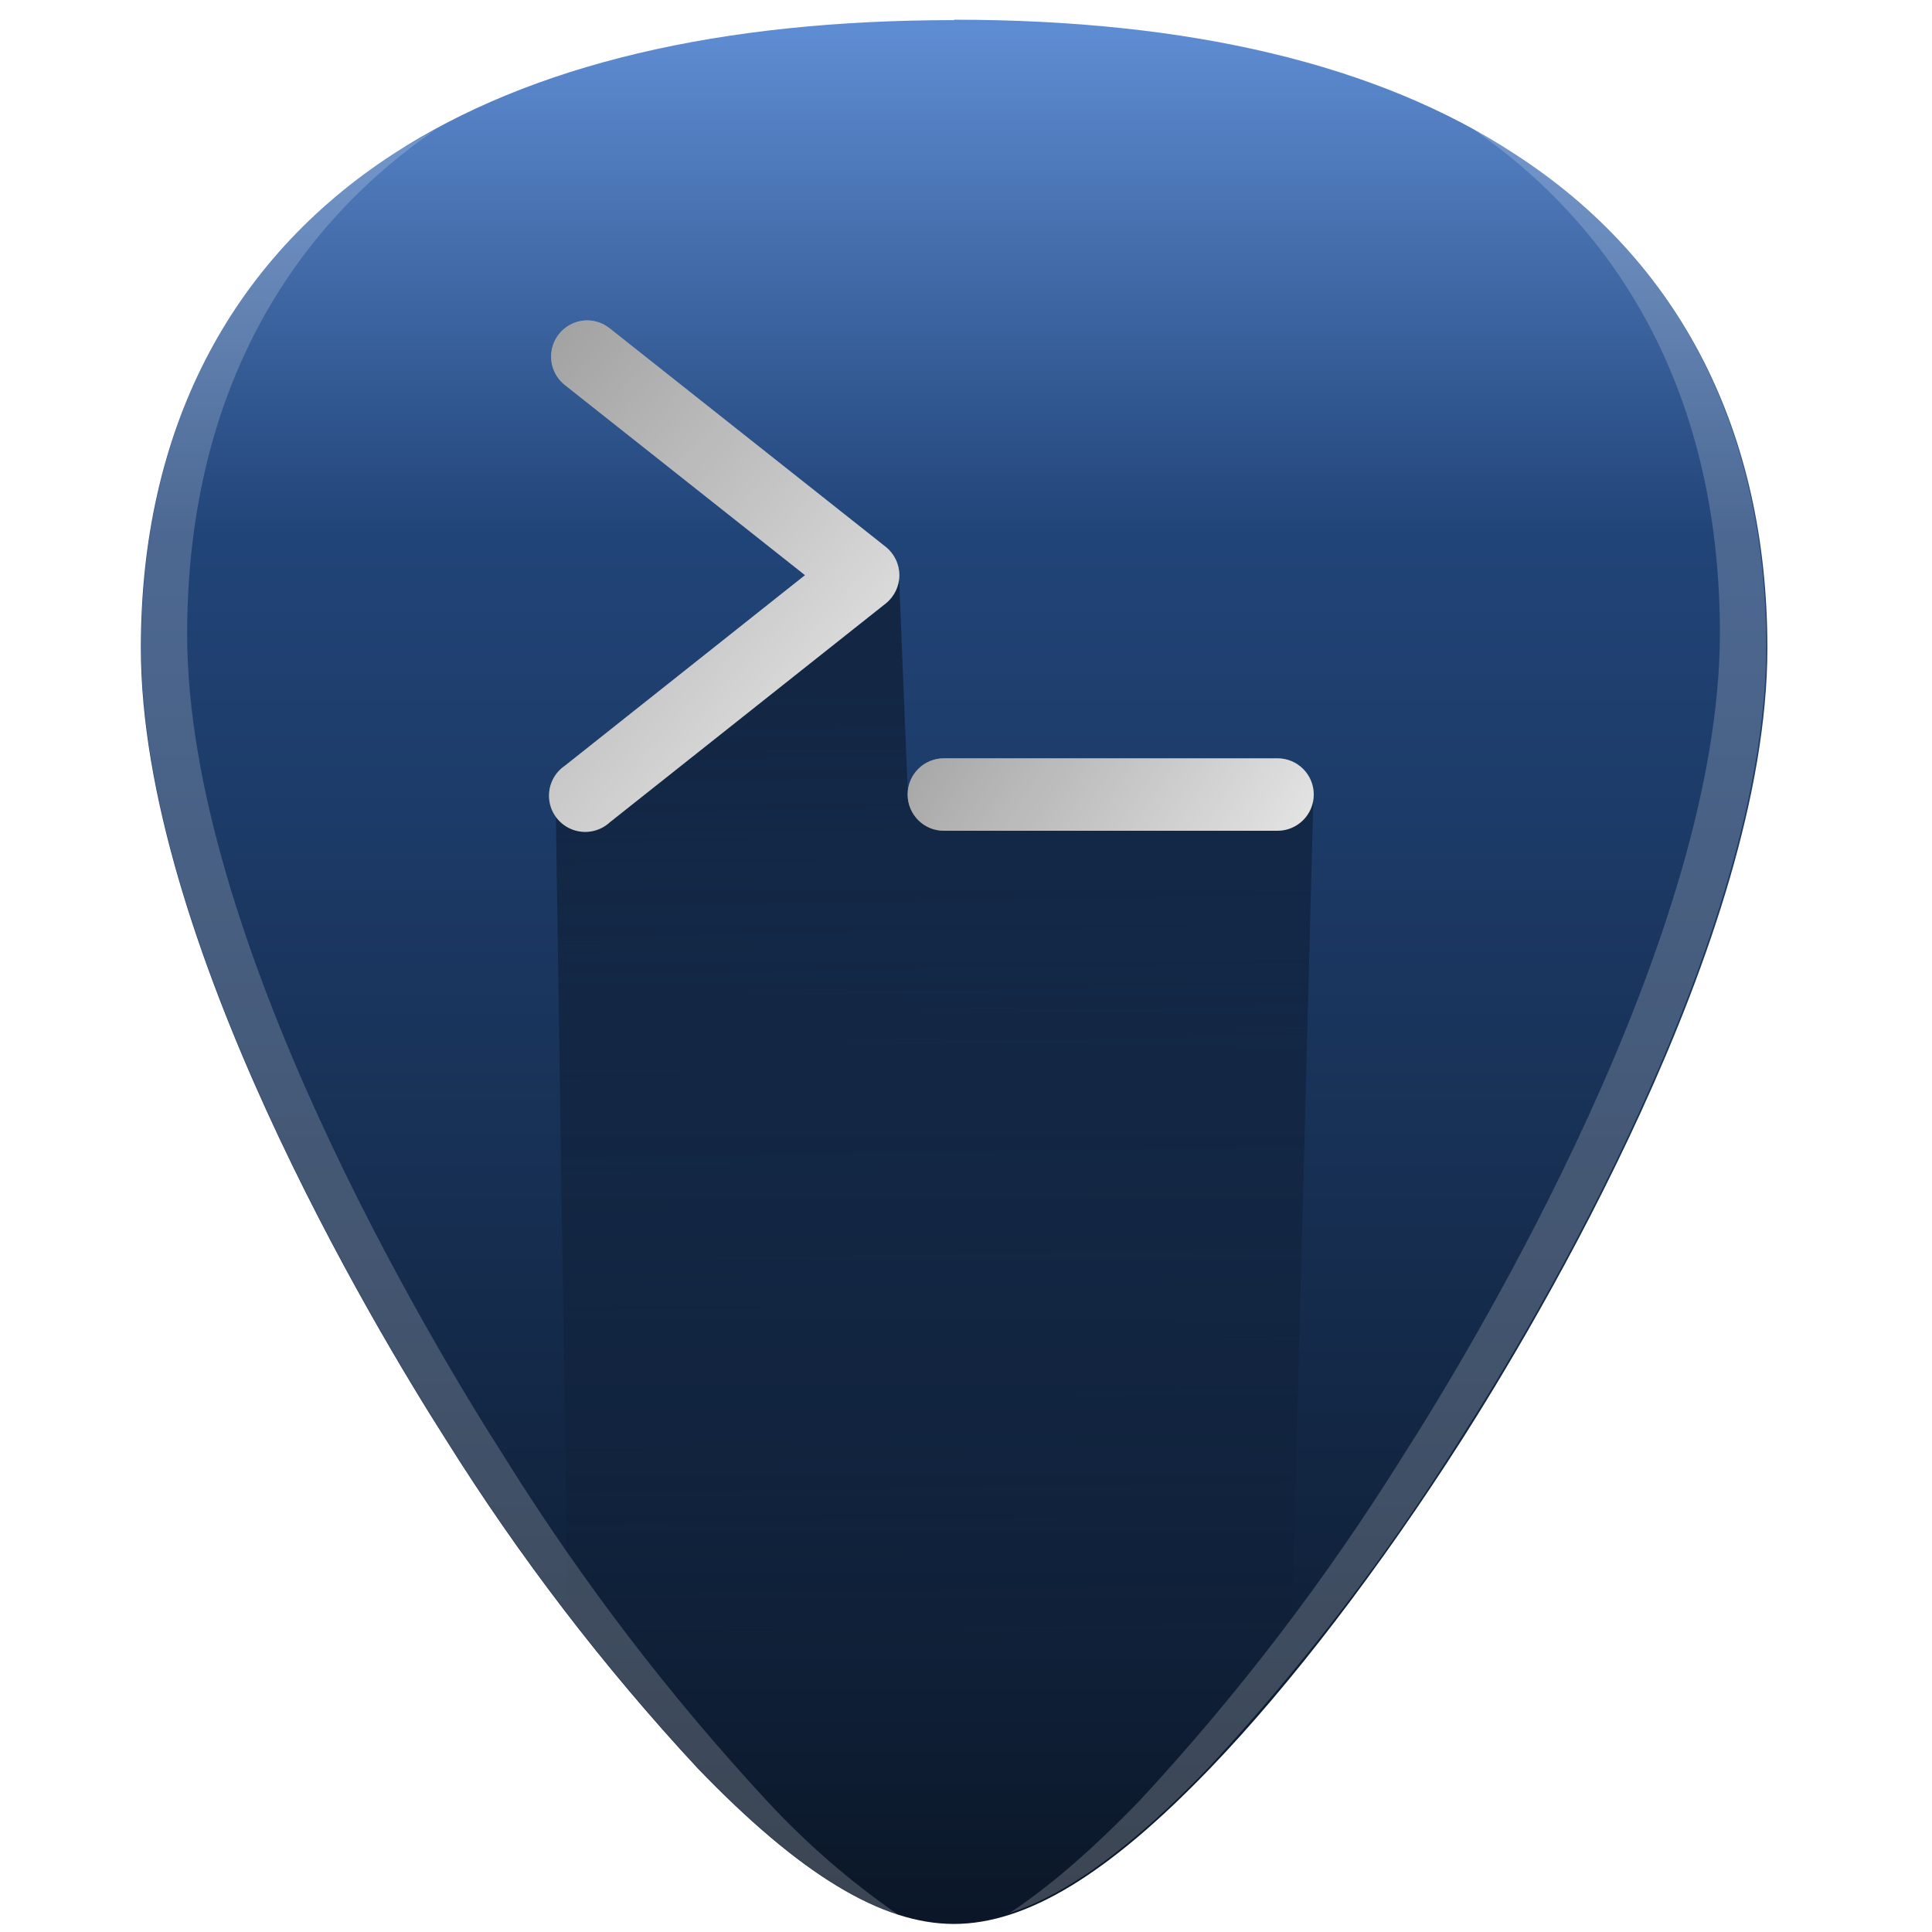
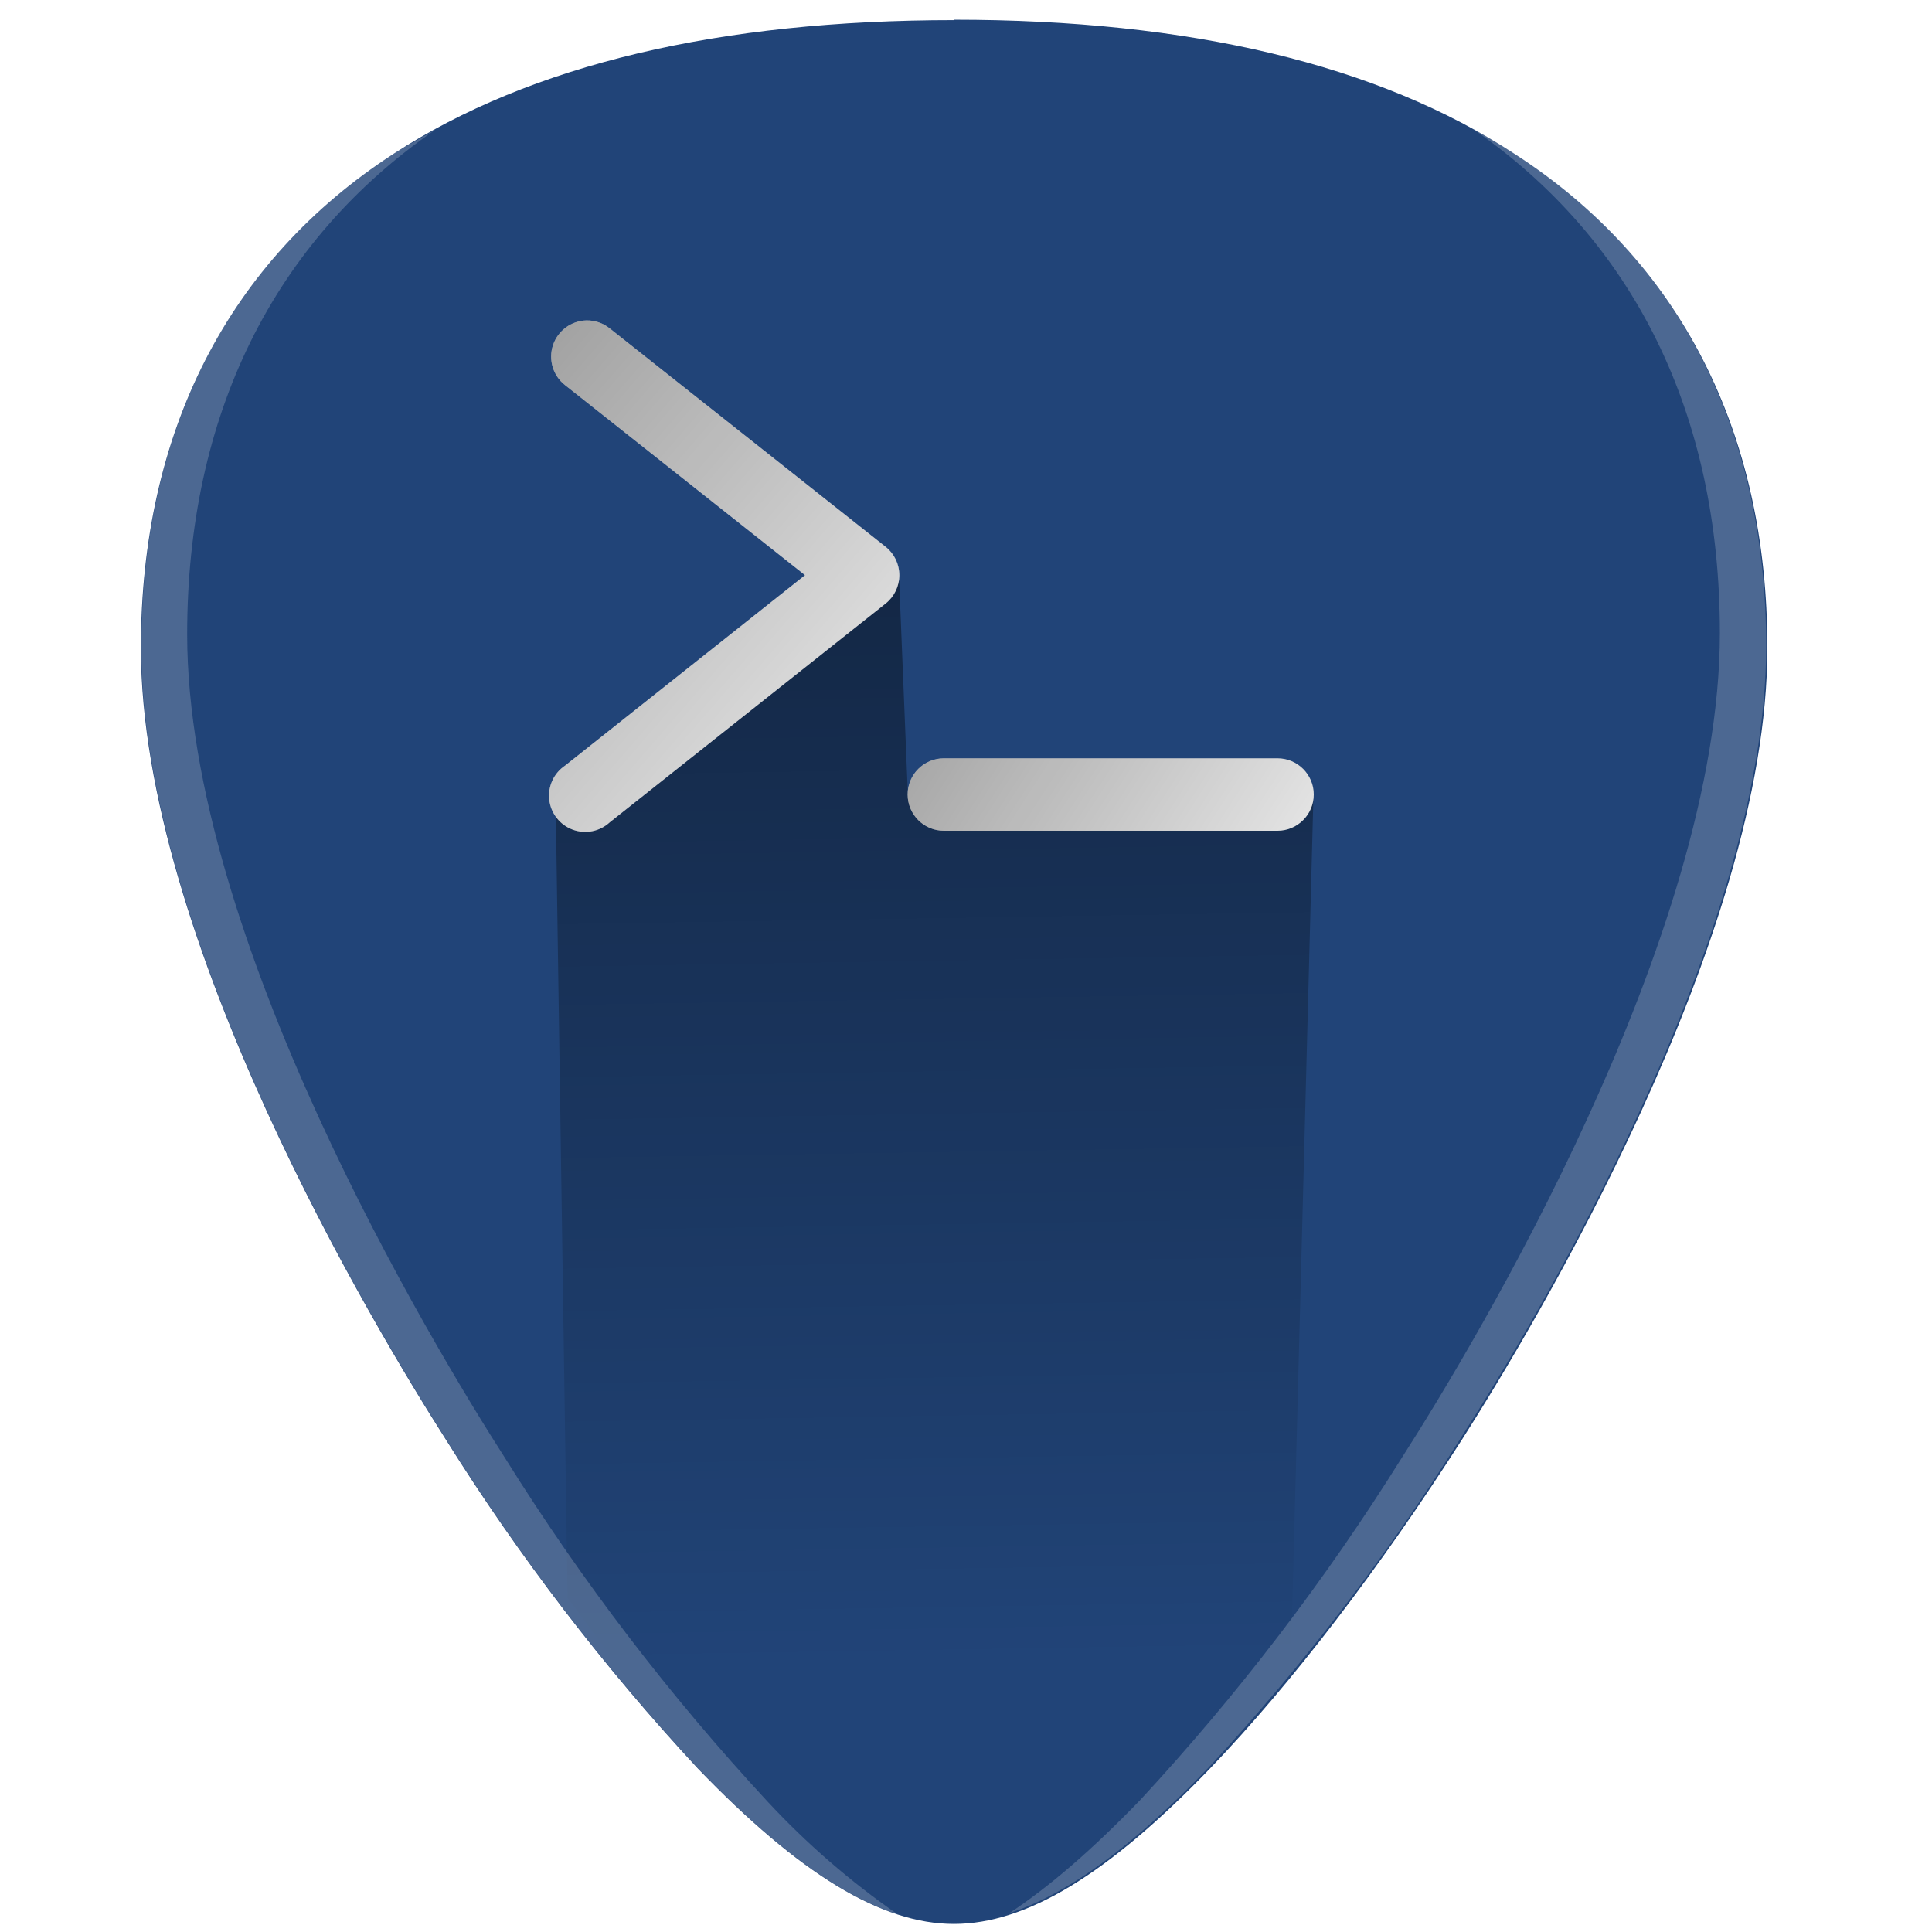
<svg xmlns="http://www.w3.org/2000/svg" xmlns:xlink="http://www.w3.org/1999/xlink" width="48" height="48">
  <defs>
-     <linearGradient id="c">
+     <linearGradient id="b">
      <stop offset="0" stop-color="#0b1728" />
      <stop offset=".68" stop-color="#214478" />
      <stop offset=".93" stop-color="#5f8dd3" />
      <stop offset="1" stop-color="#3771c8" />
    </linearGradient>
-     <linearGradient id="b">
-       <stop offset="0" />
-       <stop offset=".68" stop-color="teal" />
-       <stop offset=".92" stop-color="#4d4d4d" />
-       <stop offset="1" stop-color="#4d4d4d" />
-     </linearGradient>
    <linearGradient id="a">
      <stop offset="0" />
      <stop offset="1" stop-opacity="0" />
    </linearGradient>
-     <linearGradient xlink:href="#a" id="e" x1="22.34" y1="14.43" x2="22.77" y2="41.36" gradientUnits="userSpaceOnUse" />
-     <linearGradient xlink:href="#a" id="f" x1="22.34" y1="14.43" x2="35.11" y2="22.68" gradientUnits="userSpaceOnUse" />
-     <linearGradient xlink:href="#a" id="g" x1="10.64" y1="8.13" x2="25.1" y2="20.64" gradientUnits="userSpaceOnUse" />
-     <linearGradient xlink:href="#c" id="d" x1="23.71" y1="47.73" x2="23.71" y2="-2.89" gradientUnits="userSpaceOnUse" />
+     <linearGradient xlink:href="#a" id="c" x1="22.34" y1="14.43" x2="22.77" y2="41.36" gradientUnits="userSpaceOnUse" />
+     <linearGradient xlink:href="#a" id="d" x1="22.34" y1="14.43" x2="35.11" y2="22.68" gradientUnits="userSpaceOnUse" />
+     <linearGradient xlink:href="#a" id="e" x1="10.64" y1="8.13" x2="25.1" y2="20.64" gradientUnits="userSpaceOnUse" />
  </defs>
-   <path d="M23.71.5C17.88.5 13.2 1.6 9.78 3.82 5.68 6.48 3.5 10.73 3.5 16.1c0 7.22 5.8 16.88 7.58 19.67a54.48 54.48 0 0 0 6.25 8.16c2.54 2.64 4.57 3.87 6.37 3.87 1.8 0 3.83-1.23 6.37-3.87 2-2.08 4.22-4.98 6.25-8.16 1.78-2.79 7.59-12.45 7.59-19.67 0-5.37-2.17-9.62-6.27-12.27C34.24 1.6 29.55.49 23.7.49z" fill="url(#d)" />
-   <path fill="url(#e)" opacity=".42" d="M14.1 39.7c1.1 1.44 2.2 3.15 3.24 4.23a17.98 17.98 0 0 0 3.46 2.93 5.6 5.6 0 0 0 2.91.94c.9 0 1.86-.3 2.91-.94 1.05-.64 2.2-1.61 3.46-2.93.64-.66 1.32-1.79 1.99-2.6l.56-21.48H22.56l-.22-5.42-8.53 5.8z" />
+   <path d="M23.71.5C17.88.5 13.2 1.6 9.78 3.82 5.68 6.48 3.5 10.73 3.5 16.1c0 7.22 5.8 16.88 7.58 19.67a54.48 54.48 0 0 0 6.25 8.16c2.54 2.64 4.57 3.87 6.37 3.87 1.8 0 3.83-1.23 6.37-3.87 2-2.08 4.22-4.98 6.25-8.16 1.78-2.79 7.59-12.45 7.59-19.67 0-5.37-2.17-9.62-6.27-12.27C34.24 1.6 29.55.49 23.7.49z" fill="#214478" />
+   <path fill="url(#c)" opacity=".42" d="M14.1 39.7c1.1 1.44 2.2 3.15 3.24 4.23a17.98 17.98 0 0 0 3.46 2.93 5.6 5.6 0 0 0 2.91.94c.9 0 1.86-.3 2.91-.94 1.05-.64 2.2-1.61 3.46-2.93.64-.66 1.32-1.79 1.99-2.6l.56-21.48H22.56l-.22-5.42-8.53 5.8z" />
  <path fill="#f9f9f9" d="M14.57 7.96a.9.9 0 0 1 .58.2l6.86 5.43a.9.9 0 0 1 0 1.4l-6.86 5.44a.9.9 0 1 1-1.11-1.41L20 14.29l-5.96-4.72a.9.9 0 0 1 .53-1.61zm8.88 10.88h8.29a.9.9 0 1 1 0 1.8h-8.29a.9.9 0 1 1 0-1.8z" />
  <path d="M22.3 47.56a19.78 19.78 0 0 1-3.23-2.8 56.77 56.77 0 0 1-6.5-8.5c-1.86-2.9-7.92-12.97-7.92-20.5 0-5.44 2.14-9.76 6.17-12.54-.35.2-.7.39-1.04.6-4.1 2.66-6.27 6.9-6.27 12.28 0 7.22 5.8 16.88 7.58 19.67a54.48 54.48 0 0 0 6.25 8.16c1.9 1.98 3.52 3.16 4.96 3.63zm2.78-.03c1-.66 2.06-1.58 3.24-2.8a56.77 56.77 0 0 0 6.5-8.5c1.86-2.9 7.91-12.98 7.91-20.5 0-5.44-2.13-9.77-6.17-12.55.36.2.72.4 1.05.61 4.1 2.66 6.27 6.9 6.27 12.27 0 7.23-5.8 16.89-7.59 19.67a54.48 54.48 0 0 1-6.24 8.16c-1.9 1.98-3.52 3.17-4.97 3.64z" opacity=".2" fill="#f9f9f9" />
-   <path fill="url(#f)" opacity=".4" d="M23.45 18.84h8.29a.9.9 0 1 1 0 1.8h-8.29a.9.9 0 1 1 0-1.8z" />
-   <path fill="url(#g)" opacity=".4" d="M14.57 7.96a.9.9 0 0 1 .58.2l6.86 5.43a.9.9 0 0 1 0 1.4l-6.86 5.44a.9.9 0 1 1-1.11-1.41L20 14.29l-5.96-4.72a.9.9 0 0 1 .53-1.61z" />
+   <path fill="url(#d)" opacity=".4" d="M23.45 18.84h8.29a.9.9 0 1 1 0 1.8h-8.29a.9.9 0 1 1 0-1.8z" />
+   <path fill="url(#e)" opacity=".4" d="M14.57 7.96a.9.9 0 0 1 .58.2l6.86 5.43a.9.9 0 0 1 0 1.4l-6.86 5.44a.9.9 0 1 1-1.11-1.41L20 14.29l-5.96-4.72a.9.9 0 0 1 .53-1.61z" />
</svg>
